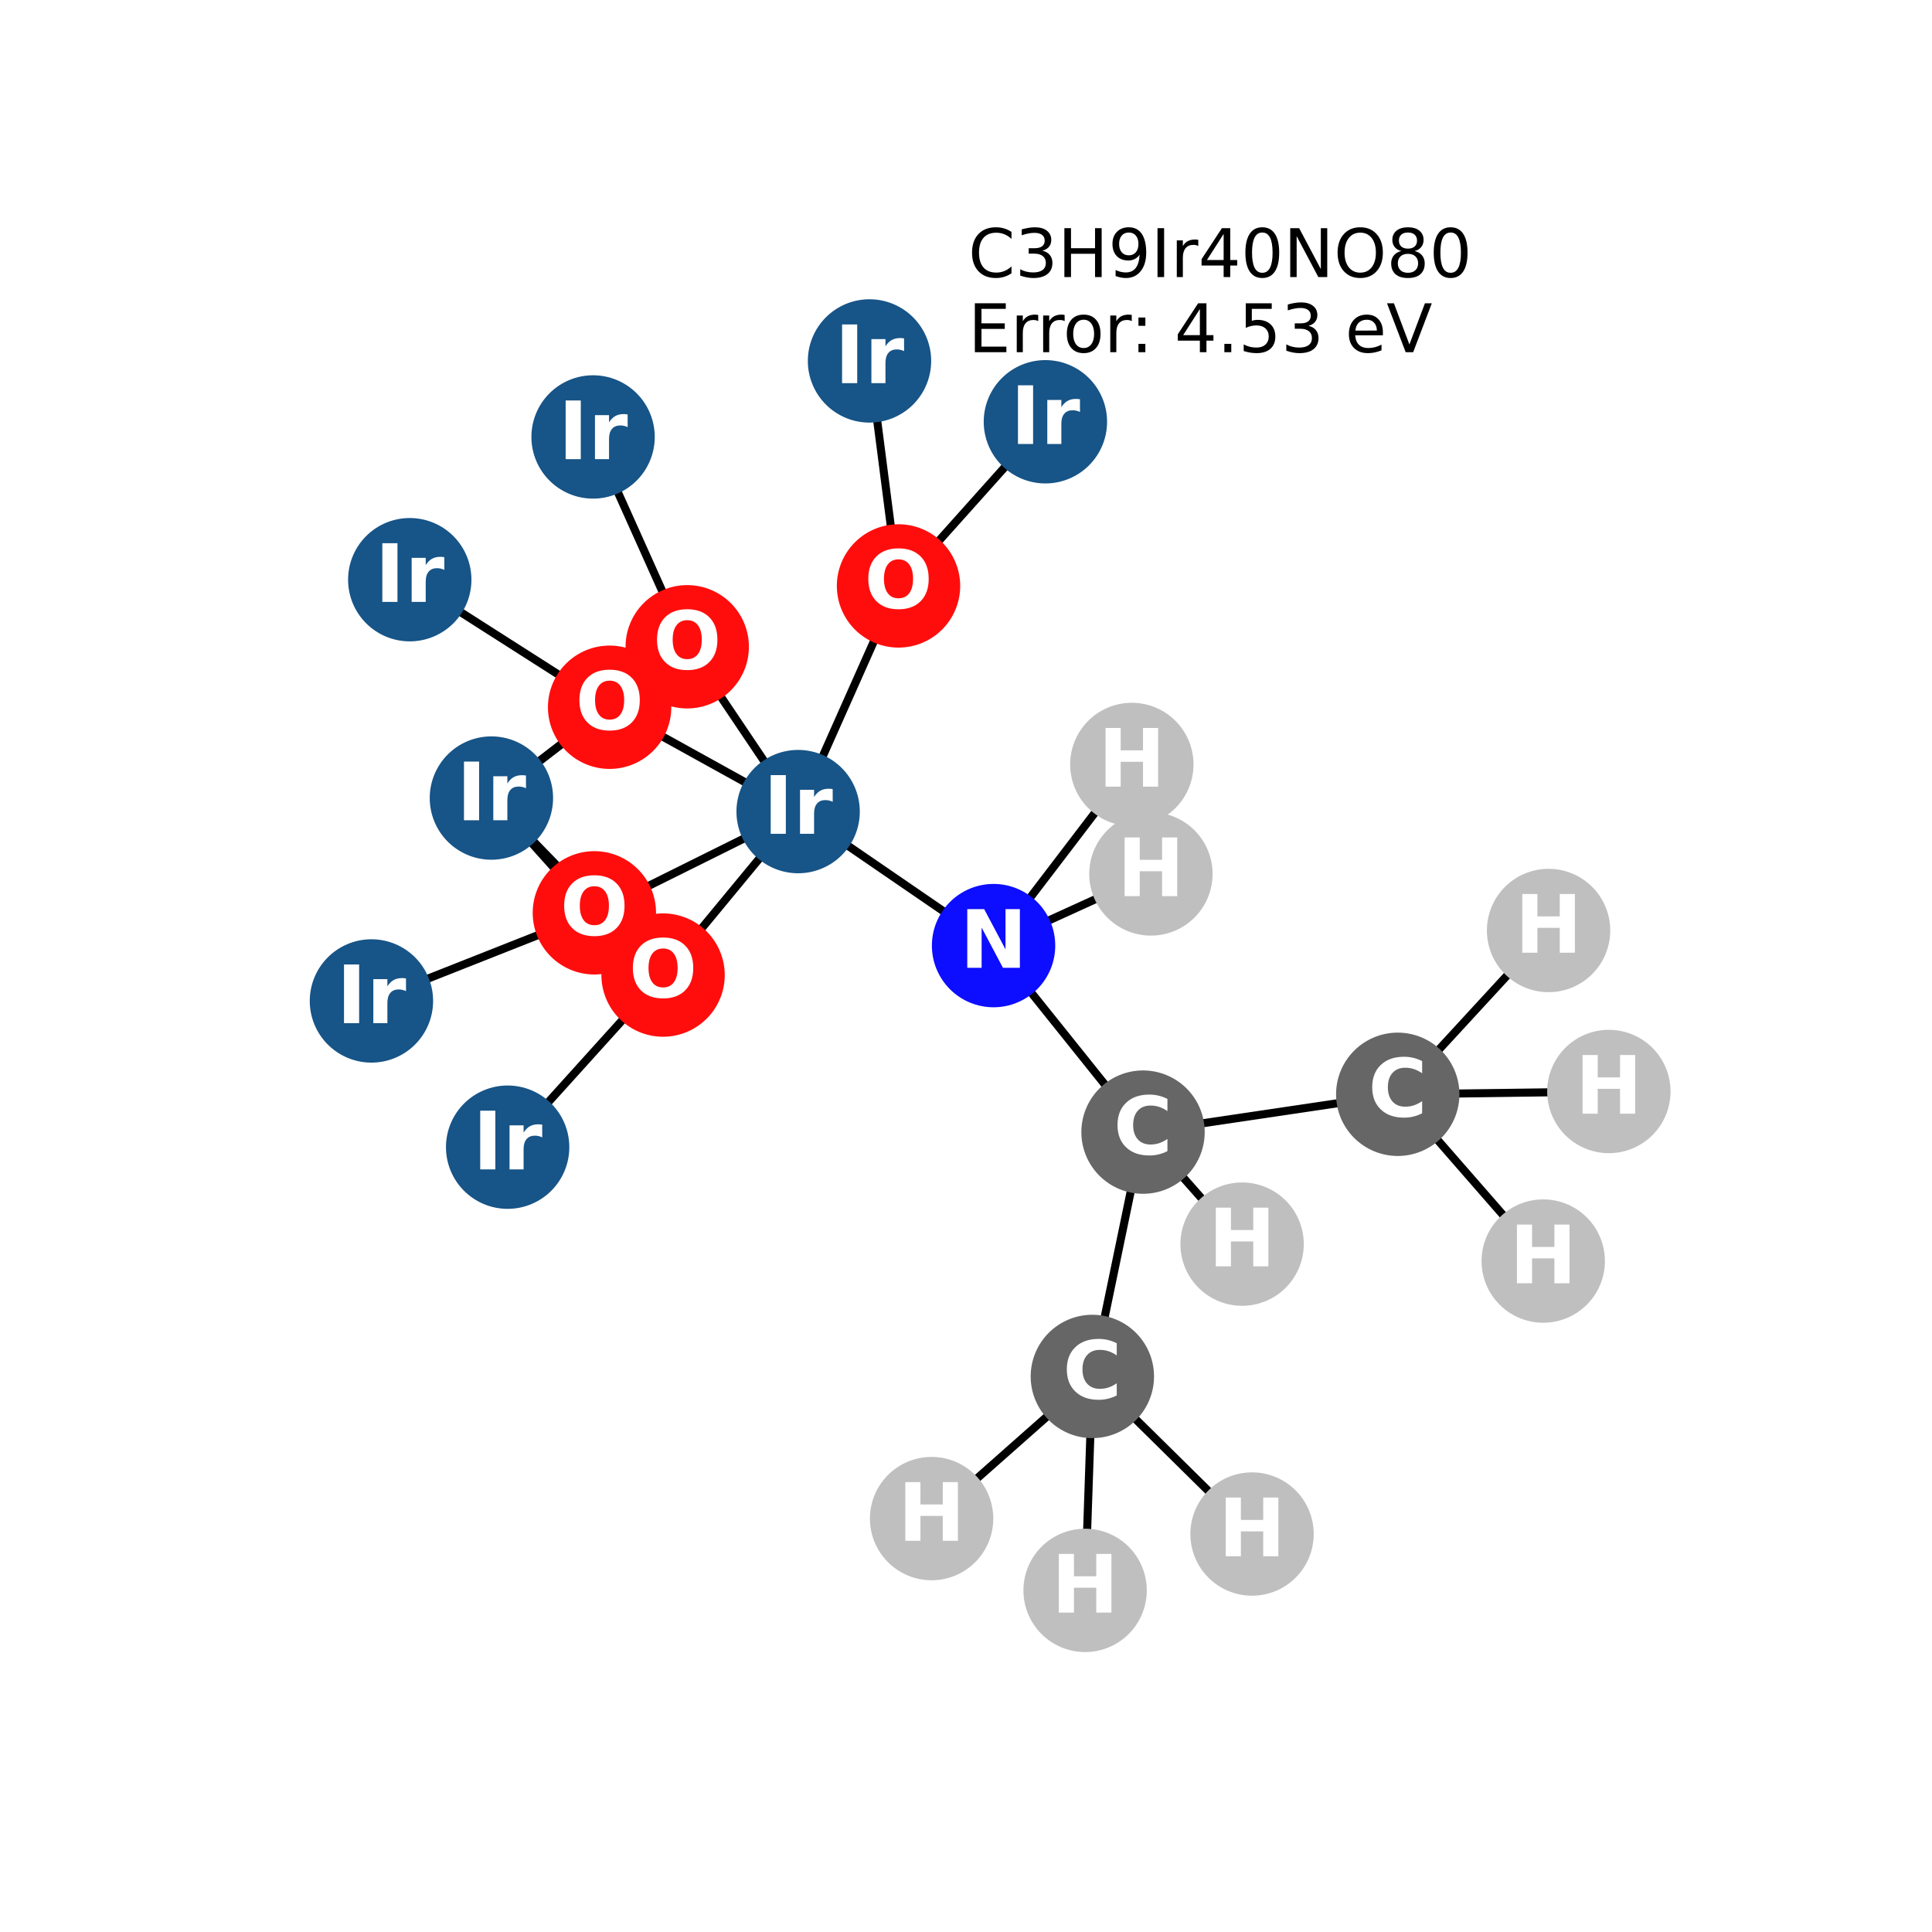
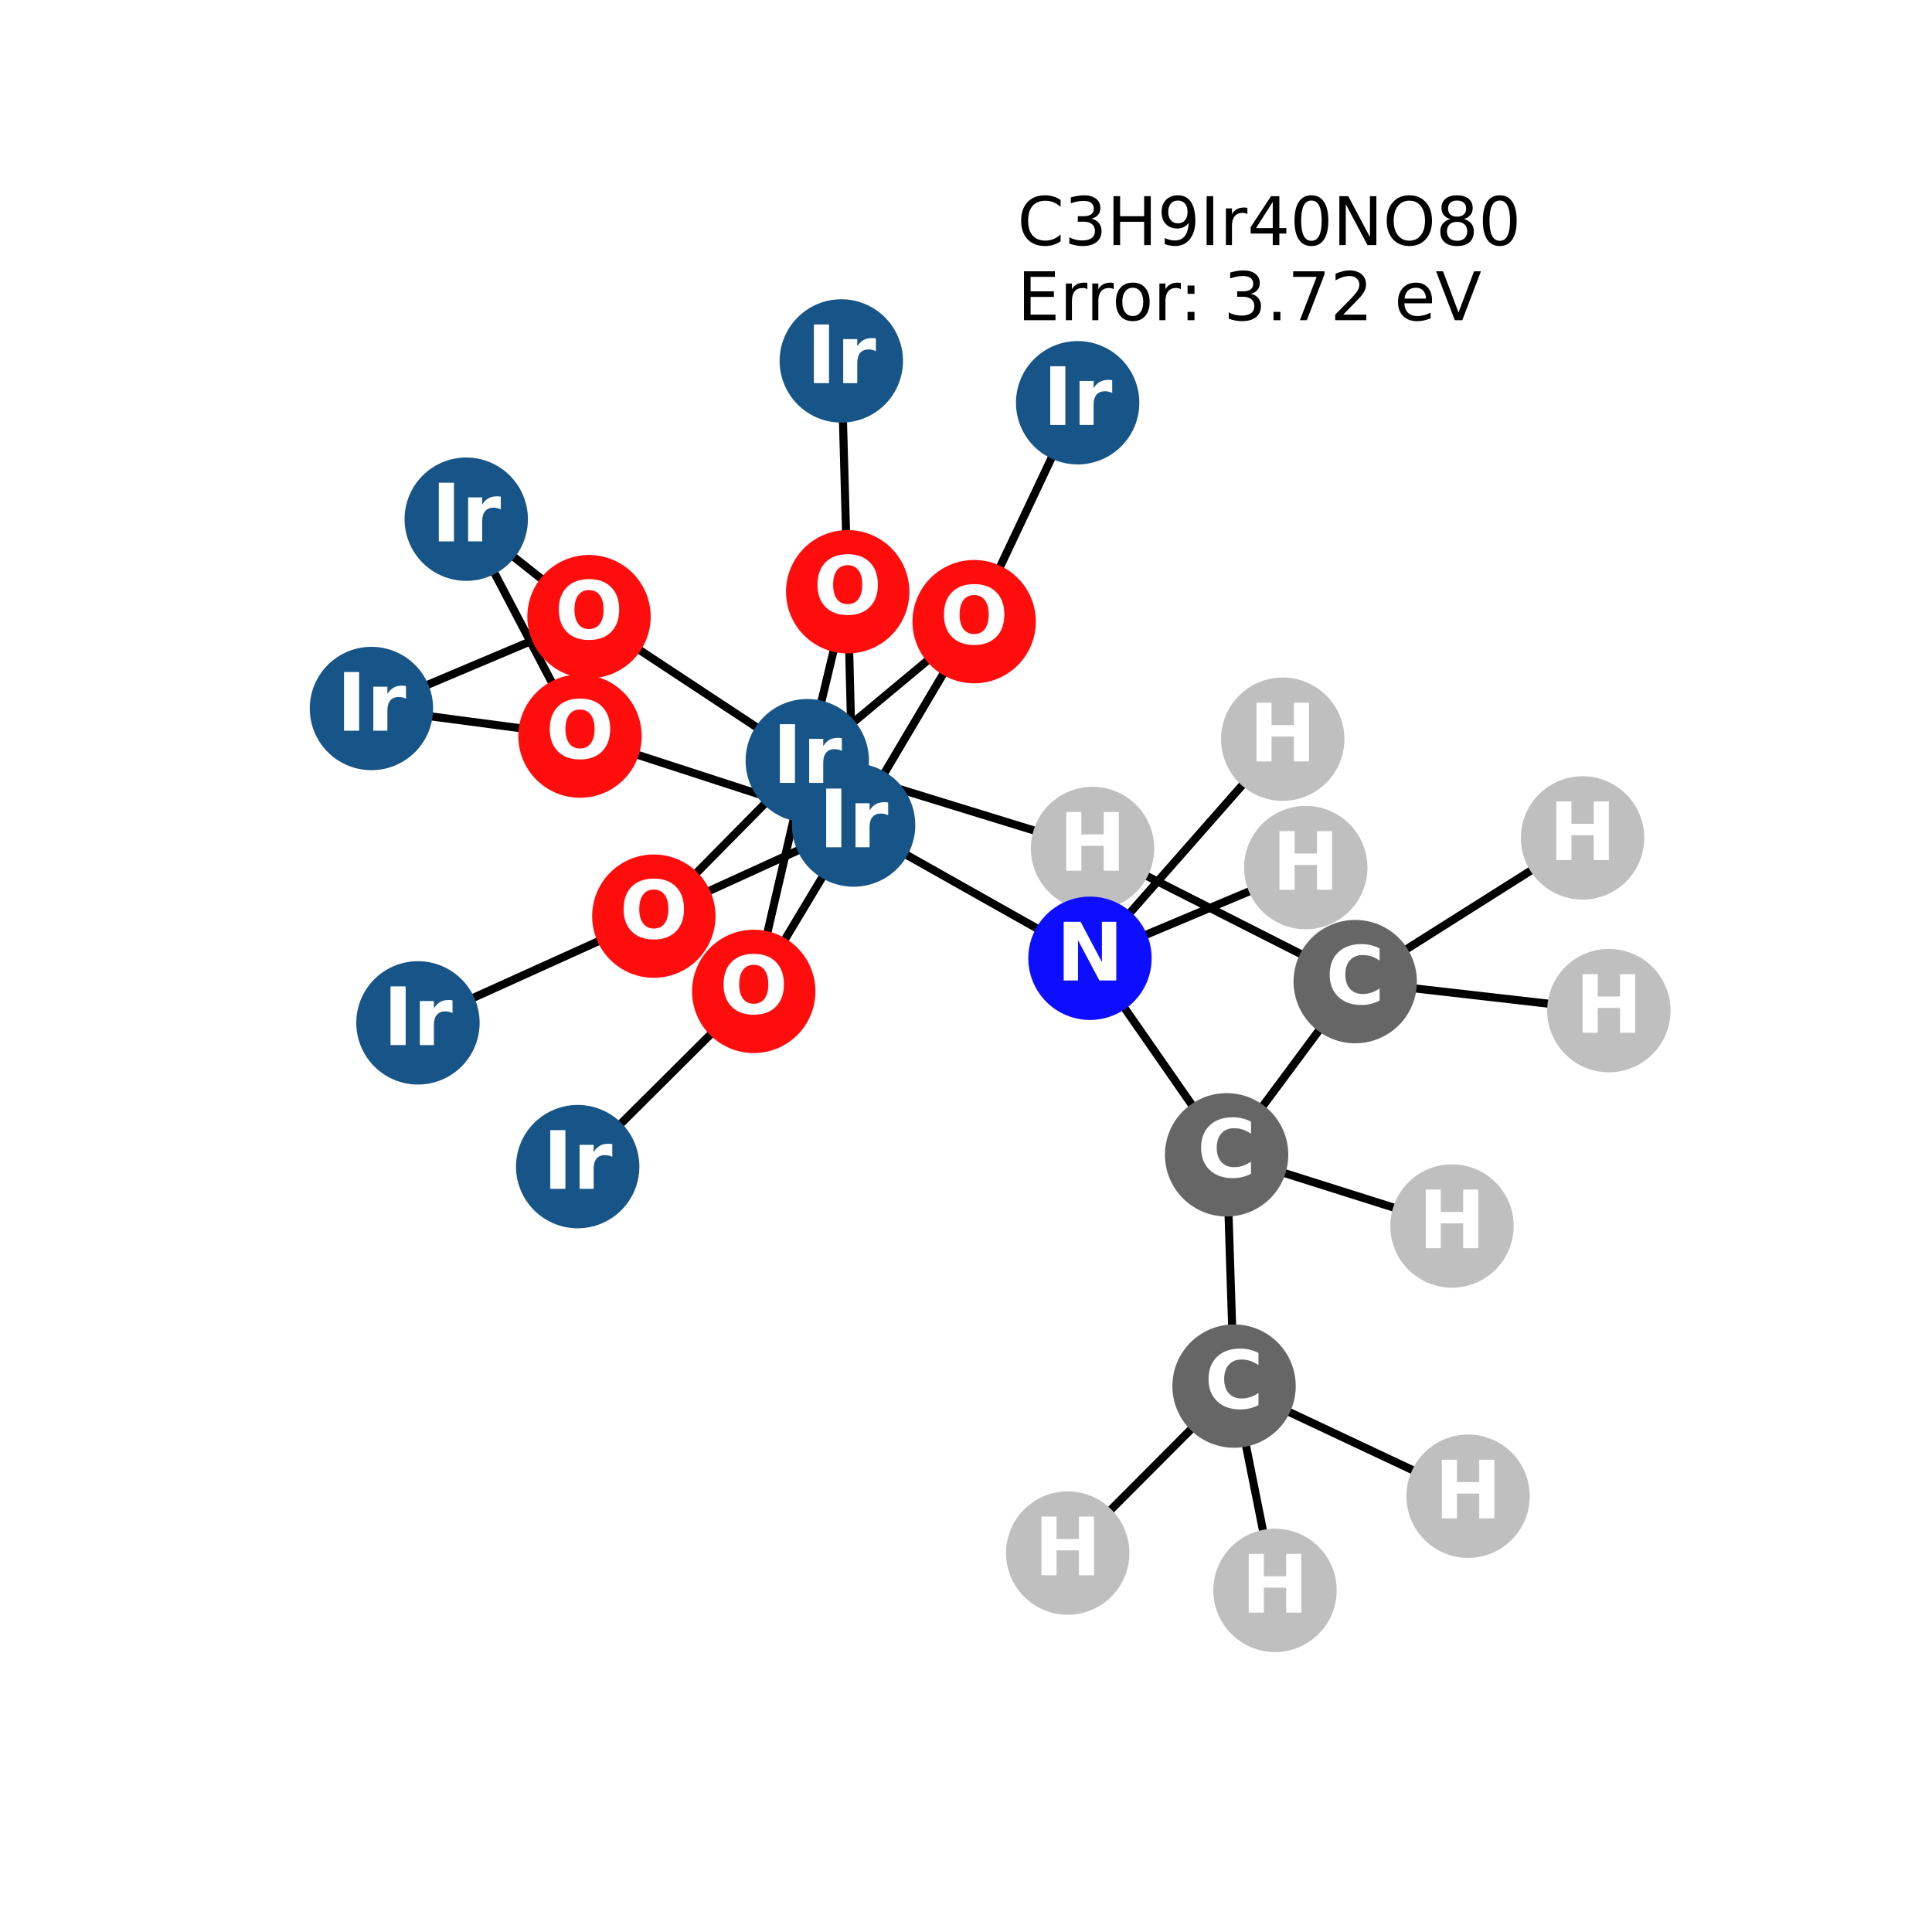
<svg xmlns="http://www.w3.org/2000/svg" xmlns:xlink="http://www.w3.org/1999/xlink" width="288pt" height="288pt" viewBox="0 0 288 288" version="1.1">
  <defs>
    <style type="text/css">*{stroke-linejoin: round; stroke-linecap: butt}</style>
  </defs>
  <g id="figure_1">
    <g id="patch_1">
      <path d="M 0 288  L 288 288  L 288 0  L 0 0  z " style="fill: #ffffff" />
    </g>
    <g id="axes_1">
      <g id="LineCollection_1">
-         <path d="M 230.843 138.707  L 208.359 163.125  " clip-path="url(#p46a86936fb)" style="fill: none; stroke: #000000; stroke-width: 1.2" />
-         <path d="M 148.109 140.96  L 118.975 120.983  " clip-path="url(#p46a86936fb)" style="fill: none; stroke: #000000; stroke-width: 1.2" />
-         <path d="M 148.109 140.96  L 170.39 168.763  " clip-path="url(#p46a86936fb)" style="fill: none; stroke: #000000; stroke-width: 1.2" />
-         <path d="M 148.109 140.96  L 171.564 130.275  " clip-path="url(#p46a86936fb)" style="fill: none; stroke: #000000; stroke-width: 1.2" />
-         <path d="M 148.109 140.96  L 168.72 113.955  " clip-path="url(#p46a86936fb)" style="fill: none; stroke: #000000; stroke-width: 1.2" />
-         <path d="M 185.157 185.461  L 170.39 168.763  " clip-path="url(#p46a86936fb)" style="fill: none; stroke: #000000; stroke-width: 1.2" />
-         <path d="M 118.975 120.983  L 133.941 87.343  " clip-path="url(#p46a86936fb)" style="fill: none; stroke: #000000; stroke-width: 1.2" />
-         <path d="M 118.975 120.983  L 102.444 96.413  " clip-path="url(#p46a86936fb)" style="fill: none; stroke: #000000; stroke-width: 1.2" />
-         <path d="M 118.975 120.983  L 90.875 105.428  " clip-path="url(#p46a86936fb)" style="fill: none; stroke: #000000; stroke-width: 1.2" />
-         <path d="M 118.975 120.983  L 98.843 145.352  " clip-path="url(#p46a86936fb)" style="fill: none; stroke: #000000; stroke-width: 1.2" />
-         <path d="M 118.975 120.983  L 88.602 136.074  " clip-path="url(#p46a86936fb)" style="fill: none; stroke: #000000; stroke-width: 1.2" />
-         <path d="M 155.835 62.873  L 133.941 87.343  " clip-path="url(#p46a86936fb)" style="fill: none; stroke: #000000; stroke-width: 1.2" />
-         <path d="M 61.082 86.414  L 90.875 105.428  " clip-path="url(#p46a86936fb)" style="fill: none; stroke: #000000; stroke-width: 1.2" />
-         <path d="M 88.409 65.135  L 102.444 96.413  " clip-path="url(#p46a86936fb)" style="fill: none; stroke: #000000; stroke-width: 1.2" />
-         <path d="M 73.253 118.965  L 102.444 96.413  " clip-path="url(#p46a86936fb)" style="fill: none; stroke: #000000; stroke-width: 1.2" />
-         <path d="M 73.253 118.965  L 90.875 105.428  " clip-path="url(#p46a86936fb)" style="fill: none; stroke: #000000; stroke-width: 1.2" />
-         <path d="M 73.253 118.965  L 98.843 145.352  " clip-path="url(#p46a86936fb)" style="fill: none; stroke: #000000; stroke-width: 1.2" />
-         <path d="M 73.253 118.965  L 88.602 136.074  " clip-path="url(#p46a86936fb)" style="fill: none; stroke: #000000; stroke-width: 1.2" />
-         <path d="M 129.615 53.804  L 133.941 87.343  " clip-path="url(#p46a86936fb)" style="fill: none; stroke: #000000; stroke-width: 1.2" />
-         <path d="M 55.369 149.209  L 88.602 136.074  " clip-path="url(#p46a86936fb)" style="fill: none; stroke: #000000; stroke-width: 1.2" />
-         <path d="M 98.843 145.352  L 75.673 171.008  " clip-path="url(#p46a86936fb)" style="fill: none; stroke: #000000; stroke-width: 1.2" />
-         <path d="M 170.39 168.763  L 162.835 205.184  " clip-path="url(#p46a86936fb)" style="fill: none; stroke: #000000; stroke-width: 1.2" />
-         <path d="M 170.39 168.763  L 208.359 163.125  " clip-path="url(#p46a86936fb)" style="fill: none; stroke: #000000; stroke-width: 1.2" />
-         <path d="M 162.835 205.184  L 138.872 226.374  " clip-path="url(#p46a86936fb)" style="fill: none; stroke: #000000; stroke-width: 1.2" />
-         <path d="M 162.835 205.184  L 161.754 237.076  " clip-path="url(#p46a86936fb)" style="fill: none; stroke: #000000; stroke-width: 1.2" />
-         <path d="M 162.835 205.184  L 186.64 228.676  " clip-path="url(#p46a86936fb)" style="fill: none; stroke: #000000; stroke-width: 1.2" />
-         <path d="M 208.359 163.125  L 230.047 187.984  " clip-path="url(#p46a86936fb)" style="fill: none; stroke: #000000; stroke-width: 1.2" />
-         <path d="M 208.359 163.125  L 239.831 162.708  " clip-path="url(#p46a86936fb)" style="fill: none; stroke: #000000; stroke-width: 1.2" />
+         <path d="M 162.862 126.482  L 120.34 113.393  " clip-path="url(#p181e11178c)" style="fill: none; stroke: #000000; stroke-width: 1.2" />
+         <path d="M 162.862 126.482  L 202.02 146.326  " clip-path="url(#p181e11178c)" style="fill: none; stroke: #000000; stroke-width: 1.2" />
+         <path d="M 162.481 142.849  L 127.245 122.989  " clip-path="url(#p181e11178c)" style="fill: none; stroke: #000000; stroke-width: 1.2" />
+         <path d="M 162.481 142.849  L 182.849 172.143  " clip-path="url(#p181e11178c)" style="fill: none; stroke: #000000; stroke-width: 1.2" />
+         <path d="M 162.481 142.849  L 194.649 129.333  " clip-path="url(#p181e11178c)" style="fill: none; stroke: #000000; stroke-width: 1.2" />
+         <path d="M 162.481 142.849  L 191.213 110.189  " clip-path="url(#p181e11178c)" style="fill: none; stroke: #000000; stroke-width: 1.2" />
+         <path d="M 216.444 182.761  L 182.849 172.143  " clip-path="url(#p181e11178c)" style="fill: none; stroke: #000000; stroke-width: 1.2" />
+         <path d="M 120.34 113.393  L 87.803 91.923  " clip-path="url(#p181e11178c)" style="fill: none; stroke: #000000; stroke-width: 1.2" />
+         <path d="M 120.34 113.393  L 145.215 92.668  " clip-path="url(#p181e11178c)" style="fill: none; stroke: #000000; stroke-width: 1.2" />
+         <path d="M 120.34 113.393  L 126.364 88.211  " clip-path="url(#p181e11178c)" style="fill: none; stroke: #000000; stroke-width: 1.2" />
+         <path d="M 120.34 113.393  L 112.36 147.784  " clip-path="url(#p181e11178c)" style="fill: none; stroke: #000000; stroke-width: 1.2" />
+         <path d="M 120.34 113.393  L 97.465 136.569  " clip-path="url(#p181e11178c)" style="fill: none; stroke: #000000; stroke-width: 1.2" />
+         <path d="M 69.502 77.394  L 87.803 91.923  " clip-path="url(#p181e11178c)" style="fill: none; stroke: #000000; stroke-width: 1.2" />
+         <path d="M 69.502 77.394  L 86.458 109.73  " clip-path="url(#p181e11178c)" style="fill: none; stroke: #000000; stroke-width: 1.2" />
+         <path d="M 125.413 53.804  L 126.364 88.211  " clip-path="url(#p181e11178c)" style="fill: none; stroke: #000000; stroke-width: 1.2" />
+         <path d="M 160.643 60.036  L 145.215 92.668  " clip-path="url(#p181e11178c)" style="fill: none; stroke: #000000; stroke-width: 1.2" />
+         <path d="M 127.245 122.989  L 145.215 92.668  " clip-path="url(#p181e11178c)" style="fill: none; stroke: #000000; stroke-width: 1.2" />
+         <path d="M 127.245 122.989  L 126.364 88.211  " clip-path="url(#p181e11178c)" style="fill: none; stroke: #000000; stroke-width: 1.2" />
+         <path d="M 127.245 122.989  L 86.458 109.73  " clip-path="url(#p181e11178c)" style="fill: none; stroke: #000000; stroke-width: 1.2" />
+         <path d="M 127.245 122.989  L 112.36 147.784  " clip-path="url(#p181e11178c)" style="fill: none; stroke: #000000; stroke-width: 1.2" />
+         <path d="M 127.245 122.989  L 97.465 136.569  " clip-path="url(#p181e11178c)" style="fill: none; stroke: #000000; stroke-width: 1.2" />
+         <path d="M 86.458 109.73  L 55.369 105.616  " clip-path="url(#p181e11178c)" style="fill: none; stroke: #000000; stroke-width: 1.2" />
+         <path d="M 55.369 105.616  L 87.803 91.923  " clip-path="url(#p181e11178c)" style="fill: none; stroke: #000000; stroke-width: 1.2" />
+         <path d="M 62.303 152.477  L 97.465 136.569  " clip-path="url(#p181e11178c)" style="fill: none; stroke: #000000; stroke-width: 1.2" />
+         <path d="M 112.36 147.784  L 86.116 173.906  " clip-path="url(#p181e11178c)" style="fill: none; stroke: #000000; stroke-width: 1.2" />
+         <path d="M 182.849 172.143  L 183.96 206.624  " clip-path="url(#p181e11178c)" style="fill: none; stroke: #000000; stroke-width: 1.2" />
+         <path d="M 182.849 172.143  L 202.02 146.326  " clip-path="url(#p181e11178c)" style="fill: none; stroke: #000000; stroke-width: 1.2" />
+         <path d="M 183.96 206.624  L 159.164 231.513  " clip-path="url(#p181e11178c)" style="fill: none; stroke: #000000; stroke-width: 1.2" />
+         <path d="M 183.96 206.624  L 190.06 237.076  " clip-path="url(#p181e11178c)" style="fill: none; stroke: #000000; stroke-width: 1.2" />
+         <path d="M 183.96 206.624  L 218.845 223.037  " clip-path="url(#p181e11178c)" style="fill: none; stroke: #000000; stroke-width: 1.2" />
+         <path d="M 202.02 146.326  L 239.831 150.65  " clip-path="url(#p181e11178c)" style="fill: none; stroke: #000000; stroke-width: 1.2" />
+         <path d="M 202.02 146.326  L 235.911 124.905  " clip-path="url(#p181e11178c)" style="fill: none; stroke: #000000; stroke-width: 1.2" />
      </g>
      <g id="PathCollection_1">
        <defs>
-           <path id="C0_0_e7146c67d9" d="M 0 8.944  C 2.372 8.944 4.647 8.002 6.325 6.325  C 8.002 4.647 8.944 2.372 8.944 -0  C 8.944 -2.372 8.002 -4.647 6.325 -6.325  C 4.647 -8.002 2.372 -8.944 0 -8.944  C -2.372 -8.944 -4.647 -8.002 -6.325 -6.325  C -8.002 -4.647 -8.944 -2.372 -8.944 0  C -8.944 2.372 -8.002 4.647 -6.325 6.325  C -4.647 8.002 -2.372 8.944 0 8.944  z " />
+           <path id="C0_0_d0d18959be" d="M 0 8.944  C 2.372 8.944 4.647 8.002 6.325 6.325  C 8.002 4.647 8.944 2.372 8.944 -0  C 8.944 -2.372 8.002 -4.647 6.325 -6.325  C 4.647 -8.002 2.372 -8.944 0 -8.944  C -2.372 -8.944 -4.647 -8.002 -6.325 -6.325  C -8.002 -4.647 -8.944 -2.372 -8.944 0  C -8.944 2.372 -8.002 4.647 -6.325 6.325  C -4.647 8.002 -2.372 8.944 0 8.944  z " />
        </defs>
-         <g clip-path="url(#p46a86936fb)">
-           <use xlink:href="#C0_0_e7146c67d9" x="230.843" y="138.707" style="fill: #bfbfbf; stroke: #bfbfbf; stroke-width: 0.5" />
-         </g>
-         <g clip-path="url(#p46a86936fb)">
-           <use xlink:href="#C0_0_e7146c67d9" x="148.109" y="140.96" style="fill: #0d0dff; stroke: #0d0dff; stroke-width: 0.5" />
-         </g>
-         <g clip-path="url(#p46a86936fb)">
-           <use xlink:href="#C0_0_e7146c67d9" x="171.564" y="130.275" style="fill: #bfbfbf; stroke: #bfbfbf; stroke-width: 0.5" />
-         </g>
-         <g clip-path="url(#p46a86936fb)">
-           <use xlink:href="#C0_0_e7146c67d9" x="168.72" y="113.955" style="fill: #bfbfbf; stroke: #bfbfbf; stroke-width: 0.5" />
-         </g>
-         <g clip-path="url(#p46a86936fb)">
-           <use xlink:href="#C0_0_e7146c67d9" x="185.157" y="185.461" style="fill: #bfbfbf; stroke: #bfbfbf; stroke-width: 0.5" />
-         </g>
-         <g clip-path="url(#p46a86936fb)">
-           <use xlink:href="#C0_0_e7146c67d9" x="118.975" y="120.983" style="fill: #175487; stroke: #175487; stroke-width: 0.5" />
-         </g>
-         <g clip-path="url(#p46a86936fb)">
-           <use xlink:href="#C0_0_e7146c67d9" x="155.835" y="62.873" style="fill: #175487; stroke: #175487; stroke-width: 0.5" />
-         </g>
-         <g clip-path="url(#p46a86936fb)">
-           <use xlink:href="#C0_0_e7146c67d9" x="61.082" y="86.414" style="fill: #175487; stroke: #175487; stroke-width: 0.5" />
-         </g>
-         <g clip-path="url(#p46a86936fb)">
-           <use xlink:href="#C0_0_e7146c67d9" x="88.409" y="65.135" style="fill: #175487; stroke: #175487; stroke-width: 0.5" />
-         </g>
-         <g clip-path="url(#p46a86936fb)">
-           <use xlink:href="#C0_0_e7146c67d9" x="73.253" y="118.965" style="fill: #175487; stroke: #175487; stroke-width: 0.5" />
-         </g>
-         <g clip-path="url(#p46a86936fb)">
-           <use xlink:href="#C0_0_e7146c67d9" x="129.615" y="53.804" style="fill: #175487; stroke: #175487; stroke-width: 0.5" />
-         </g>
-         <g clip-path="url(#p46a86936fb)">
-           <use xlink:href="#C0_0_e7146c67d9" x="55.369" y="149.209" style="fill: #175487; stroke: #175487; stroke-width: 0.5" />
-         </g>
-         <g clip-path="url(#p46a86936fb)">
-           <use xlink:href="#C0_0_e7146c67d9" x="98.843" y="145.352" style="fill: #ff0d0d; stroke: #ff0d0d; stroke-width: 0.5" />
-         </g>
-         <g clip-path="url(#p46a86936fb)">
-           <use xlink:href="#C0_0_e7146c67d9" x="88.602" y="136.074" style="fill: #ff0d0d; stroke: #ff0d0d; stroke-width: 0.5" />
-         </g>
-         <g clip-path="url(#p46a86936fb)">
-           <use xlink:href="#C0_0_e7146c67d9" x="75.673" y="171.008" style="fill: #175487; stroke: #175487; stroke-width: 0.5" />
-         </g>
-         <g clip-path="url(#p46a86936fb)">
-           <use xlink:href="#C0_0_e7146c67d9" x="90.875" y="105.428" style="fill: #ff0d0d; stroke: #ff0d0d; stroke-width: 0.5" />
-         </g>
-         <g clip-path="url(#p46a86936fb)">
-           <use xlink:href="#C0_0_e7146c67d9" x="133.941" y="87.343" style="fill: #ff0d0d; stroke: #ff0d0d; stroke-width: 0.5" />
-         </g>
-         <g clip-path="url(#p46a86936fb)">
-           <use xlink:href="#C0_0_e7146c67d9" x="102.444" y="96.413" style="fill: #ff0d0d; stroke: #ff0d0d; stroke-width: 0.5" />
-         </g>
-         <g clip-path="url(#p46a86936fb)">
-           <use xlink:href="#C0_0_e7146c67d9" x="170.39" y="168.763" style="fill: #666666; stroke: #666666; stroke-width: 0.5" />
-         </g>
-         <g clip-path="url(#p46a86936fb)">
-           <use xlink:href="#C0_0_e7146c67d9" x="162.835" y="205.184" style="fill: #666666; stroke: #666666; stroke-width: 0.5" />
-         </g>
-         <g clip-path="url(#p46a86936fb)">
-           <use xlink:href="#C0_0_e7146c67d9" x="208.359" y="163.125" style="fill: #666666; stroke: #666666; stroke-width: 0.5" />
-         </g>
-         <g clip-path="url(#p46a86936fb)">
-           <use xlink:href="#C0_0_e7146c67d9" x="138.872" y="226.374" style="fill: #bfbfbf; stroke: #bfbfbf; stroke-width: 0.5" />
-         </g>
-         <g clip-path="url(#p46a86936fb)">
-           <use xlink:href="#C0_0_e7146c67d9" x="161.754" y="237.076" style="fill: #bfbfbf; stroke: #bfbfbf; stroke-width: 0.5" />
-         </g>
-         <g clip-path="url(#p46a86936fb)">
-           <use xlink:href="#C0_0_e7146c67d9" x="186.64" y="228.676" style="fill: #bfbfbf; stroke: #bfbfbf; stroke-width: 0.5" />
-         </g>
-         <g clip-path="url(#p46a86936fb)">
-           <use xlink:href="#C0_0_e7146c67d9" x="230.047" y="187.984" style="fill: #bfbfbf; stroke: #bfbfbf; stroke-width: 0.5" />
-         </g>
-         <g clip-path="url(#p46a86936fb)">
-           <use xlink:href="#C0_0_e7146c67d9" x="239.831" y="162.708" style="fill: #bfbfbf; stroke: #bfbfbf; stroke-width: 0.5" />
+         <g clip-path="url(#p181e11178c)">
+           <use xlink:href="#C0_0_d0d18959be" x="162.862" y="126.482" style="fill: #bfbfbf; stroke: #bfbfbf; stroke-width: 0.5" />
+         </g>
+         <g clip-path="url(#p181e11178c)">
+           <use xlink:href="#C0_0_d0d18959be" x="162.481" y="142.849" style="fill: #0d0dff; stroke: #0d0dff; stroke-width: 0.5" />
+         </g>
+         <g clip-path="url(#p181e11178c)">
+           <use xlink:href="#C0_0_d0d18959be" x="194.649" y="129.333" style="fill: #bfbfbf; stroke: #bfbfbf; stroke-width: 0.5" />
+         </g>
+         <g clip-path="url(#p181e11178c)">
+           <use xlink:href="#C0_0_d0d18959be" x="191.213" y="110.189" style="fill: #bfbfbf; stroke: #bfbfbf; stroke-width: 0.5" />
+         </g>
+         <g clip-path="url(#p181e11178c)">
+           <use xlink:href="#C0_0_d0d18959be" x="216.444" y="182.761" style="fill: #bfbfbf; stroke: #bfbfbf; stroke-width: 0.5" />
+         </g>
+         <g clip-path="url(#p181e11178c)">
+           <use xlink:href="#C0_0_d0d18959be" x="120.34" y="113.393" style="fill: #175487; stroke: #175487; stroke-width: 0.5" />
+         </g>
+         <g clip-path="url(#p181e11178c)">
+           <use xlink:href="#C0_0_d0d18959be" x="69.502" y="77.394" style="fill: #175487; stroke: #175487; stroke-width: 0.5" />
+         </g>
+         <g clip-path="url(#p181e11178c)">
+           <use xlink:href="#C0_0_d0d18959be" x="125.413" y="53.804" style="fill: #175487; stroke: #175487; stroke-width: 0.5" />
+         </g>
+         <g clip-path="url(#p181e11178c)">
+           <use xlink:href="#C0_0_d0d18959be" x="160.643" y="60.036" style="fill: #175487; stroke: #175487; stroke-width: 0.5" />
+         </g>
+         <g clip-path="url(#p181e11178c)">
+           <use xlink:href="#C0_0_d0d18959be" x="127.245" y="122.989" style="fill: #175487; stroke: #175487; stroke-width: 0.5" />
+         </g>
+         <g clip-path="url(#p181e11178c)">
+           <use xlink:href="#C0_0_d0d18959be" x="86.458" y="109.73" style="fill: #ff0d0d; stroke: #ff0d0d; stroke-width: 0.5" />
+         </g>
+         <g clip-path="url(#p181e11178c)">
+           <use xlink:href="#C0_0_d0d18959be" x="55.369" y="105.616" style="fill: #175487; stroke: #175487; stroke-width: 0.5" />
+         </g>
+         <g clip-path="url(#p181e11178c)">
+           <use xlink:href="#C0_0_d0d18959be" x="62.303" y="152.477" style="fill: #175487; stroke: #175487; stroke-width: 0.5" />
+         </g>
+         <g clip-path="url(#p181e11178c)">
+           <use xlink:href="#C0_0_d0d18959be" x="112.36" y="147.784" style="fill: #ff0d0d; stroke: #ff0d0d; stroke-width: 0.5" />
+         </g>
+         <g clip-path="url(#p181e11178c)">
+           <use xlink:href="#C0_0_d0d18959be" x="97.465" y="136.569" style="fill: #ff0d0d; stroke: #ff0d0d; stroke-width: 0.5" />
+         </g>
+         <g clip-path="url(#p181e11178c)">
+           <use xlink:href="#C0_0_d0d18959be" x="86.116" y="173.906" style="fill: #175487; stroke: #175487; stroke-width: 0.5" />
+         </g>
+         <g clip-path="url(#p181e11178c)">
+           <use xlink:href="#C0_0_d0d18959be" x="126.364" y="88.211" style="fill: #ff0d0d; stroke: #ff0d0d; stroke-width: 0.5" />
+         </g>
+         <g clip-path="url(#p181e11178c)">
+           <use xlink:href="#C0_0_d0d18959be" x="87.803" y="91.923" style="fill: #ff0d0d; stroke: #ff0d0d; stroke-width: 0.5" />
+         </g>
+         <g clip-path="url(#p181e11178c)">
+           <use xlink:href="#C0_0_d0d18959be" x="145.215" y="92.668" style="fill: #ff0d0d; stroke: #ff0d0d; stroke-width: 0.5" />
+         </g>
+         <g clip-path="url(#p181e11178c)">
+           <use xlink:href="#C0_0_d0d18959be" x="182.849" y="172.143" style="fill: #666666; stroke: #666666; stroke-width: 0.5" />
+         </g>
+         <g clip-path="url(#p181e11178c)">
+           <use xlink:href="#C0_0_d0d18959be" x="183.96" y="206.624" style="fill: #666666; stroke: #666666; stroke-width: 0.5" />
+         </g>
+         <g clip-path="url(#p181e11178c)">
+           <use xlink:href="#C0_0_d0d18959be" x="202.02" y="146.326" style="fill: #666666; stroke: #666666; stroke-width: 0.5" />
+         </g>
+         <g clip-path="url(#p181e11178c)">
+           <use xlink:href="#C0_0_d0d18959be" x="159.164" y="231.513" style="fill: #bfbfbf; stroke: #bfbfbf; stroke-width: 0.5" />
+         </g>
+         <g clip-path="url(#p181e11178c)">
+           <use xlink:href="#C0_0_d0d18959be" x="190.06" y="237.076" style="fill: #bfbfbf; stroke: #bfbfbf; stroke-width: 0.5" />
+         </g>
+         <g clip-path="url(#p181e11178c)">
+           <use xlink:href="#C0_0_d0d18959be" x="218.845" y="223.037" style="fill: #bfbfbf; stroke: #bfbfbf; stroke-width: 0.5" />
+         </g>
+         <g clip-path="url(#p181e11178c)">
+           <use xlink:href="#C0_0_d0d18959be" x="239.831" y="150.65" style="fill: #bfbfbf; stroke: #bfbfbf; stroke-width: 0.5" />
+         </g>
+         <g clip-path="url(#p181e11178c)">
+           <use xlink:href="#C0_0_d0d18959be" x="235.911" y="124.905" style="fill: #bfbfbf; stroke: #bfbfbf; stroke-width: 0.5" />
        </g>
      </g>
      <g id="text_1">
-         <g clip-path="url(#p46a86936fb)">
-           <g style="fill: #ffffff" transform="translate(225.8221 142.0187) scale(0.12 -0.12)">
+         <g clip-path="url(#p181e11178c)">
+           <g style="fill: #ffffff" transform="translate(157.8411 129.7937) scale(0.12 -0.12)">
            <defs>
              <path id="DejaVuSans-Bold-48" d="M 588 4666  L 1791 4666  L 1791 2888  L 3566 2888  L 3566 4666  L 4769 4666  L 4769 0  L 3566 0  L 3566 1978  L 1791 1978  L 1791 0  L 588 0  L 588 4666  z " transform="scale(0.015625)" />
            </defs>
            <use xlink:href="#DejaVuSans-Bold-48" />
          </g>
        </g>
      </g>
      <g id="text_2">
-         <g clip-path="url(#p46a86936fb)">
-           <g style="fill: #ffffff" transform="translate(143.0882 144.2717) scale(0.12 -0.12)">
+         <g clip-path="url(#p181e11178c)">
+           <g style="fill: #ffffff" transform="translate(157.4598 146.1602) scale(0.12 -0.12)">
            <defs>
              <path id="DejaVuSans-Bold-4e" d="M 588 4666  L 1931 4666  L 3628 1466  L 3628 4666  L 4769 4666  L 4769 0  L 3425 0  L 1728 3200  L 1728 0  L 588 0  L 588 4666  z " transform="scale(0.015625)" />
            </defs>
            <use xlink:href="#DejaVuSans-Bold-4e" />
          </g>
        </g>
      </g>
      <g id="text_3">
-         <g clip-path="url(#p46a86936fb)">
-           <g style="fill: #ffffff" transform="translate(166.5426 133.5861) scale(0.12 -0.12)">
+         <g clip-path="url(#p181e11178c)">
+           <g style="fill: #ffffff" transform="translate(189.6274 132.6438) scale(0.12 -0.12)">
            <use xlink:href="#DejaVuSans-Bold-48" />
          </g>
        </g>
      </g>
      <g id="text_4">
-         <g clip-path="url(#p46a86936fb)">
-           <g style="fill: #ffffff" transform="translate(163.6983 117.2664) scale(0.12 -0.12)">
+         <g clip-path="url(#p181e11178c)">
+           <g style="fill: #ffffff" transform="translate(186.192 113.4999) scale(0.12 -0.12)">
            <use xlink:href="#DejaVuSans-Bold-48" />
          </g>
        </g>
      </g>
      <g id="text_5">
-         <g clip-path="url(#p46a86936fb)">
-           <g style="fill: #ffffff" transform="translate(180.1362 188.7718) scale(0.12 -0.12)">
+         <g clip-path="url(#p181e11178c)">
+           <g style="fill: #ffffff" transform="translate(211.4227 186.072) scale(0.12 -0.12)">
            <use xlink:href="#DejaVuSans-Bold-48" />
          </g>
        </g>
      </g>
      <g id="text_6">
-         <g clip-path="url(#p46a86936fb)">
-           <g style="fill: #ffffff" transform="translate(113.7837 124.2943) scale(0.12 -0.12)">
+         <g clip-path="url(#p181e11178c)">
+           <g style="fill: #ffffff" transform="translate(115.1486 116.7041) scale(0.12 -0.12)">
            <defs>
              <path id="DejaVuSans-Bold-49" d="M 588 4666  L 1791 4666  L 1791 0  L 588 0  L 588 4666  z " transform="scale(0.015625)" />
              <path id="DejaVuSans-Bold-72" d="M 3138 2547  Q 2991 2616 2845 2648  Q 2700 2681 2553 2681  Q 2122 2681 1889 2404  Q 1656 2128 1656 1613  L 1656 0  L 538 0  L 538 3500  L 1656 3500  L 1656 2925  Q 1872 3269 2151 3426  Q 2431 3584 2822 3584  Q 2878 3584 2943 3579  Q 3009 3575 3134 3559  L 3138 2547  z " transform="scale(0.015625)" />
            </defs>
            <use xlink:href="#DejaVuSans-Bold-49" />
            <use xlink:href="#DejaVuSans-Bold-72" transform="translate(37.20703 0)" />
          </g>
        </g>
      </g>
      <g id="text_7">
-         <g clip-path="url(#p46a86936fb)">
-           <g style="fill: #ffffff" transform="translate(150.6442 66.18438) scale(0.12 -0.12)">
+         <g clip-path="url(#p181e11178c)">
+           <g style="fill: #ffffff" transform="translate(64.31089 80.70515) scale(0.12 -0.12)">
            <use xlink:href="#DejaVuSans-Bold-49" />
            <use xlink:href="#DejaVuSans-Bold-72" transform="translate(37.20703 0)" />
          </g>
        </g>
      </g>
      <g id="text_8">
-         <g clip-path="url(#p46a86936fb)">
-           <g style="fill: #ffffff" transform="translate(55.89069 89.72497) scale(0.12 -0.12)">
+         <g clip-path="url(#p181e11178c)">
+           <g style="fill: #ffffff" transform="translate(120.2221 57.11489) scale(0.12 -0.12)">
            <use xlink:href="#DejaVuSans-Bold-49" />
            <use xlink:href="#DejaVuSans-Bold-72" transform="translate(37.20703 0)" />
          </g>
        </g>
      </g>
      <g id="text_9">
-         <g clip-path="url(#p46a86936fb)">
-           <g style="fill: #ffffff" transform="translate(83.21832 68.44614) scale(0.12 -0.12)">
+         <g clip-path="url(#p181e11178c)">
+           <g style="fill: #ffffff" transform="translate(155.4516 63.34691) scale(0.12 -0.12)">
            <use xlink:href="#DejaVuSans-Bold-49" />
            <use xlink:href="#DejaVuSans-Bold-72" transform="translate(37.20703 0)" />
          </g>
        </g>
      </g>
      <g id="text_10">
-         <g clip-path="url(#p46a86936fb)">
-           <g style="fill: #ffffff" transform="translate(68.06205 122.2761) scale(0.12 -0.12)">
+         <g clip-path="url(#p181e11178c)">
+           <g style="fill: #ffffff" transform="translate(122.0544 126.3001) scale(0.12 -0.12)">
            <use xlink:href="#DejaVuSans-Bold-49" />
            <use xlink:href="#DejaVuSans-Bold-72" transform="translate(37.20703 0)" />
          </g>
        </g>
      </g>
      <g id="text_11">
-         <g clip-path="url(#p46a86936fb)">
-           <g style="fill: #ffffff" transform="translate(124.4245 57.11489) scale(0.12 -0.12)">
-             <use xlink:href="#DejaVuSans-Bold-49" />
-             <use xlink:href="#DejaVuSans-Bold-72" transform="translate(37.20703 0)" />
-           </g>
-         </g>
-       </g>
-       <g id="text_12">
-         <g clip-path="url(#p46a86936fb)">
-           <g style="fill: #ffffff" transform="translate(50.17766 152.5204) scale(0.12 -0.12)">
-             <use xlink:href="#DejaVuSans-Bold-49" />
-             <use xlink:href="#DejaVuSans-Bold-72" transform="translate(37.20703 0)" />
-           </g>
-         </g>
-       </g>
-       <g id="text_13">
-         <g clip-path="url(#p46a86936fb)">
-           <g style="fill: #ffffff" transform="translate(93.74226 148.6633) scale(0.12 -0.12)">
+         <g clip-path="url(#p181e11178c)">
+           <g style="fill: #ffffff" transform="translate(81.35753 113.0409) scale(0.12 -0.12)">
            <defs>
              <path id="DejaVuSans-Bold-4f" d="M 2719 3878  Q 2169 3878 1866 3472  Q 1563 3066 1563 2328  Q 1563 1594 1866 1187  Q 2169 781 2719 781  Q 3272 781 3575 1187  Q 3878 1594 3878 2328  Q 3878 3066 3575 3472  Q 3272 3878 2719 3878  z M 2719 4750  Q 3844 4750 4481 4106  Q 5119 3463 5119 2328  Q 5119 1197 4481 553  Q 3844 -91 2719 -91  Q 1597 -91 958 553  Q 319 1197 319 2328  Q 319 3463 958 4106  Q 1597 4750 2719 4750  z " transform="scale(0.015625)" />
            </defs>
            <use xlink:href="#DejaVuSans-Bold-4f" />
          </g>
        </g>
      </g>
+       <g id="text_12">
+         <g clip-path="url(#p181e11178c)">
+           <g style="fill: #ffffff" transform="translate(50.17766 108.9273) scale(0.12 -0.12)">
+             <use xlink:href="#DejaVuSans-Bold-49" />
+             <use xlink:href="#DejaVuSans-Bold-72" transform="translate(37.20703 0)" />
+           </g>
+         </g>
+       </g>
+       <g id="text_13">
+         <g clip-path="url(#p181e11178c)">
+           <g style="fill: #ffffff" transform="translate(57.11194 155.7879) scale(0.12 -0.12)">
+             <use xlink:href="#DejaVuSans-Bold-49" />
+             <use xlink:href="#DejaVuSans-Bold-72" transform="translate(37.20703 0)" />
+           </g>
+         </g>
+       </g>
      <g id="text_14">
-         <g clip-path="url(#p46a86936fb)">
-           <g style="fill: #ffffff" transform="translate(83.50114 139.3852) scale(0.12 -0.12)">
+         <g clip-path="url(#p181e11178c)">
+           <g style="fill: #ffffff" transform="translate(107.2594 151.0952) scale(0.12 -0.12)">
            <use xlink:href="#DejaVuSans-Bold-4f" />
          </g>
        </g>
      </g>
      <g id="text_15">
-         <g clip-path="url(#p46a86936fb)">
-           <g style="fill: #ffffff" transform="translate(70.48199 174.3188) scale(0.12 -0.12)">
-             <use xlink:href="#DejaVuSans-Bold-49" />
-             <use xlink:href="#DejaVuSans-Bold-72" transform="translate(37.20703 0)" />
+         <g clip-path="url(#p181e11178c)">
+           <g style="fill: #ffffff" transform="translate(92.36417 139.8806) scale(0.12 -0.12)">
+             <use xlink:href="#DejaVuSans-Bold-4f" />
          </g>
        </g>
      </g>
      <g id="text_16">
-         <g clip-path="url(#p46a86936fb)">
-           <g style="fill: #ffffff" transform="translate(85.77403 108.7391) scale(0.12 -0.12)">
-             <use xlink:href="#DejaVuSans-Bold-4f" />
+         <g clip-path="url(#p181e11178c)">
+           <g style="fill: #ffffff" transform="translate(80.92539 177.2168) scale(0.12 -0.12)">
+             <use xlink:href="#DejaVuSans-Bold-49" />
+             <use xlink:href="#DejaVuSans-Bold-72" transform="translate(37.20703 0)" />
          </g>
        </g>
      </g>
      <g id="text_17">
-         <g clip-path="url(#p46a86936fb)">
-           <g style="fill: #ffffff" transform="translate(128.84 90.65382) scale(0.12 -0.12)">
+         <g clip-path="url(#p181e11178c)">
+           <g style="fill: #ffffff" transform="translate(121.2633 91.52185) scale(0.12 -0.12)">
            <use xlink:href="#DejaVuSans-Bold-4f" />
          </g>
        </g>
      </g>
      <g id="text_18">
-         <g clip-path="url(#p46a86936fb)">
-           <g style="fill: #ffffff" transform="translate(97.34272 99.72377) scale(0.12 -0.12)">
+         <g clip-path="url(#p181e11178c)">
+           <g style="fill: #ffffff" transform="translate(82.70244 95.23417) scale(0.12 -0.12)">
            <use xlink:href="#DejaVuSans-Bold-4f" />
          </g>
        </g>
      </g>
      <g id="text_19">
-         <g clip-path="url(#p46a86936fb)">
-           <g style="fill: #ffffff" transform="translate(165.9865 172.0741) scale(0.12 -0.12)">
+         <g clip-path="url(#p181e11178c)">
+           <g style="fill: #ffffff" transform="translate(140.1142 95.9793) scale(0.12 -0.12)">
+             <use xlink:href="#DejaVuSans-Bold-4f" />
+           </g>
+         </g>
+       </g>
+       <g id="text_20">
+         <g clip-path="url(#p181e11178c)">
+           <g style="fill: #ffffff" transform="translate(178.4452 175.4538) scale(0.12 -0.12)">
            <defs>
              <path id="DejaVuSans-Bold-43" d="M 4288 256  Q 3956 84 3597 -3  Q 3238 -91 2847 -91  Q 1681 -91 1000 561  Q 319 1213 319 2328  Q 319 3447 1000 4098  Q 1681 4750 2847 4750  Q 3238 4750 3597 4662  Q 3956 4575 4288 4403  L 4288 3438  Q 3953 3666 3628 3772  Q 3303 3878 2944 3878  Q 2300 3878 1931 3465  Q 1563 3053 1563 2328  Q 1563 1606 1931 1193  Q 2300 781 2944 781  Q 3303 781 3628 887  Q 3953 994 4288 1222  L 4288 256  z " transform="scale(0.015625)" />
            </defs>
            <use xlink:href="#DejaVuSans-Bold-43" />
          </g>
        </g>
      </g>
-       <g id="text_20">
-         <g clip-path="url(#p46a86936fb)">
-           <g style="fill: #ffffff" transform="translate(158.4318 208.4951) scale(0.12 -0.12)">
+       <g id="text_21">
+         <g clip-path="url(#p181e11178c)">
+           <g style="fill: #ffffff" transform="translate(179.5564 209.9349) scale(0.12 -0.12)">
            <use xlink:href="#DejaVuSans-Bold-43" />
          </g>
        </g>
      </g>
-       <g id="text_21">
-         <g clip-path="url(#p46a86936fb)">
-           <g style="fill: #ffffff" transform="translate(203.9553 166.4363) scale(0.12 -0.12)">
+       <g id="text_22">
+         <g clip-path="url(#p181e11178c)">
+           <g style="fill: #ffffff" transform="translate(197.6162 149.6377) scale(0.12 -0.12)">
            <use xlink:href="#DejaVuSans-Bold-43" />
          </g>
        </g>
      </g>
-       <g id="text_22">
-         <g clip-path="url(#p46a86936fb)">
-           <g style="fill: #ffffff" transform="translate(133.8505 229.685) scale(0.12 -0.12)">
-             <use xlink:href="#DejaVuSans-Bold-48" />
-           </g>
-         </g>
-       </g>
      <g id="text_23">
-         <g clip-path="url(#p46a86936fb)">
-           <g style="fill: #ffffff" transform="translate(156.7326 240.3876) scale(0.12 -0.12)">
+         <g clip-path="url(#p181e11178c)">
+           <g style="fill: #ffffff" transform="translate(154.1424 234.8246) scale(0.12 -0.12)">
            <use xlink:href="#DejaVuSans-Bold-48" />
          </g>
        </g>
      </g>
      <g id="text_24">
-         <g clip-path="url(#p46a86936fb)">
-           <g style="fill: #ffffff" transform="translate(181.6189 231.9876) scale(0.12 -0.12)">
+         <g clip-path="url(#p181e11178c)">
+           <g style="fill: #ffffff" transform="translate(185.0387 240.3876) scale(0.12 -0.12)">
            <use xlink:href="#DejaVuSans-Bold-48" />
          </g>
        </g>
      </g>
      <g id="text_25">
-         <g clip-path="url(#p46a86936fb)">
-           <g style="fill: #ffffff" transform="translate(225.0259 191.2954) scale(0.12 -0.12)">
+         <g clip-path="url(#p181e11178c)">
+           <g style="fill: #ffffff" transform="translate(213.8237 226.3486) scale(0.12 -0.12)">
            <use xlink:href="#DejaVuSans-Bold-48" />
          </g>
        </g>
      </g>
      <g id="text_26">
-         <g clip-path="url(#p46a86936fb)">
-           <g style="fill: #ffffff" transform="translate(234.8102 166.0189) scale(0.12 -0.12)">
+         <g clip-path="url(#p181e11178c)">
+           <g style="fill: #ffffff" transform="translate(234.8102 153.9609) scale(0.12 -0.12)">
            <use xlink:href="#DejaVuSans-Bold-48" />
          </g>
        </g>
      </g>
      <g id="text_27">
-         <g transform="translate(144.3394 41.30216) scale(0.1 -0.1)">
+         <g clip-path="url(#p181e11178c)">
+           <g style="fill: #ffffff" transform="translate(230.8901 128.2164) scale(0.12 -0.12)">
+             <use xlink:href="#DejaVuSans-Bold-48" />
+           </g>
+         </g>
+       </g>
+       <g id="text_28">
+         <g transform="translate(151.6611 36.53466) scale(0.1 -0.1)">
          <defs>
            <path id="DejaVuSans-43" d="M 4122 4306  L 4122 3641  Q 3803 3938 3442 4084  Q 3081 4231 2675 4231  Q 1875 4231 1450 3742  Q 1025 3253 1025 2328  Q 1025 1406 1450 917  Q 1875 428 2675 428  Q 3081 428 3442 575  Q 3803 722 4122 1019  L 4122 359  Q 3791 134 3420 21  Q 3050 -91 2638 -91  Q 1578 -91 968 557  Q 359 1206 359 2328  Q 359 3453 968 4101  Q 1578 4750 2638 4750  Q 3056 4750 3426 4639  Q 3797 4528 4122 4306  z " transform="scale(0.015625)" />
            <path id="DejaVuSans-33" d="M 2597 2516  Q 3050 2419 3304 2112  Q 3559 1806 3559 1356  Q 3559 666 3084 287  Q 2609 -91 1734 -91  Q 1441 -91 1130 -33  Q 819 25 488 141  L 488 750  Q 750 597 1062 519  Q 1375 441 1716 441  Q 2309 441 2620 675  Q 2931 909 2931 1356  Q 2931 1769 2642 2001  Q 2353 2234 1838 2234  L 1294 2234  L 1294 2753  L 1863 2753  Q 2328 2753 2575 2939  Q 2822 3125 2822 3475  Q 2822 3834 2567 4026  Q 2313 4219 1838 4219  Q 1578 4219 1281 4162  Q 984 4106 628 3988  L 628 4550  Q 988 4650 1302 4700  Q 1616 4750 1894 4750  Q 2613 4750 3031 4423  Q 3450 4097 3450 3541  Q 3450 3153 3228 2886  Q 3006 2619 2597 2516  z " transform="scale(0.015625)" />
            <path id="DejaVuSans-48" d="M 628 4666  L 1259 4666  L 1259 2753  L 3553 2753  L 3553 4666  L 4184 4666  L 4184 0  L 3553 0  L 3553 2222  L 1259 2222  L 1259 0  L 628 0  L 628 4666  z " transform="scale(0.015625)" />
            <path id="DejaVuSans-39" d="M 703 97  L 703 672  Q 941 559 1184 500  Q 1428 441 1663 441  Q 2288 441 2617 861  Q 2947 1281 2994 2138  Q 2813 1869 2534 1725  Q 2256 1581 1919 1581  Q 1219 1581 811 2004  Q 403 2428 403 3163  Q 403 3881 828 4315  Q 1253 4750 1959 4750  Q 2769 4750 3195 4129  Q 3622 3509 3622 2328  Q 3622 1225 3098 567  Q 2575 -91 1691 -91  Q 1453 -91 1209 -44  Q 966 3 703 97  z M 1959 2075  Q 2384 2075 2632 2365  Q 2881 2656 2881 3163  Q 2881 3666 2632 3958  Q 2384 4250 1959 4250  Q 1534 4250 1286 3958  Q 1038 3666 1038 3163  Q 1038 2656 1286 2365  Q 1534 2075 1959 2075  z " transform="scale(0.015625)" />
            <path id="DejaVuSans-49" d="M 628 4666  L 1259 4666  L 1259 0  L 628 0  L 628 4666  z " transform="scale(0.015625)" />
            <path id="DejaVuSans-72" d="M 2631 2963  Q 2534 3019 2420 3045  Q 2306 3072 2169 3072  Q 1681 3072 1420 2755  Q 1159 2438 1159 1844  L 1159 0  L 581 0  L 581 3500  L 1159 3500  L 1159 2956  Q 1341 3275 1631 3429  Q 1922 3584 2338 3584  Q 2397 3584 2469 3576  Q 2541 3569 2628 3553  L 2631 2963  z " transform="scale(0.015625)" />
            <path id="DejaVuSans-34" d="M 2419 4116  L 825 1625  L 2419 1625  L 2419 4116  z M 2253 4666  L 3047 4666  L 3047 1625  L 3713 1625  L 3713 1100  L 3047 1100  L 3047 0  L 2419 0  L 2419 1100  L 313 1100  L 313 1709  L 2253 4666  z " transform="scale(0.015625)" />
            <path id="DejaVuSans-30" d="M 2034 4250  Q 1547 4250 1301 3770  Q 1056 3291 1056 2328  Q 1056 1369 1301 889  Q 1547 409 2034 409  Q 2525 409 2770 889  Q 3016 1369 3016 2328  Q 3016 3291 2770 3770  Q 2525 4250 2034 4250  z M 2034 4750  Q 2819 4750 3233 4129  Q 3647 3509 3647 2328  Q 3647 1150 3233 529  Q 2819 -91 2034 -91  Q 1250 -91 836 529  Q 422 1150 422 2328  Q 422 3509 836 4129  Q 1250 4750 2034 4750  z " transform="scale(0.015625)" />
            <path id="DejaVuSans-4e" d="M 628 4666  L 1478 4666  L 3547 763  L 3547 4666  L 4159 4666  L 4159 0  L 3309 0  L 1241 3903  L 1241 0  L 628 0  L 628 4666  z " transform="scale(0.015625)" />
            <path id="DejaVuSans-4f" d="M 2522 4238  Q 1834 4238 1429 3725  Q 1025 3213 1025 2328  Q 1025 1447 1429 934  Q 1834 422 2522 422  Q 3209 422 3611 934  Q 4013 1447 4013 2328  Q 4013 3213 3611 3725  Q 3209 4238 2522 4238  z M 2522 4750  Q 3503 4750 4090 4092  Q 4678 3434 4678 2328  Q 4678 1225 4090 567  Q 3503 -91 2522 -91  Q 1538 -91 948 565  Q 359 1222 359 2328  Q 359 3434 948 4092  Q 1538 4750 2522 4750  z " transform="scale(0.015625)" />
            <path id="DejaVuSans-38" d="M 2034 2216  Q 1584 2216 1326 1975  Q 1069 1734 1069 1313  Q 1069 891 1326 650  Q 1584 409 2034 409  Q 2484 409 2743 651  Q 3003 894 3003 1313  Q 3003 1734 2745 1975  Q 2488 2216 2034 2216  z M 1403 2484  Q 997 2584 770 2862  Q 544 3141 544 3541  Q 544 4100 942 4425  Q 1341 4750 2034 4750  Q 2731 4750 3128 4425  Q 3525 4100 3525 3541  Q 3525 3141 3298 2862  Q 3072 2584 2669 2484  Q 3125 2378 3379 2068  Q 3634 1759 3634 1313  Q 3634 634 3220 271  Q 2806 -91 2034 -91  Q 1263 -91 848 271  Q 434 634 434 1313  Q 434 1759 690 2068  Q 947 2378 1403 2484  z M 1172 3481  Q 1172 3119 1398 2916  Q 1625 2713 2034 2713  Q 2441 2713 2670 2916  Q 2900 3119 2900 3481  Q 2900 3844 2670 4047  Q 2441 4250 2034 4250  Q 1625 4250 1398 4047  Q 1172 3844 1172 3481  z " transform="scale(0.015625)" />
          </defs>
          <use xlink:href="#DejaVuSans-43" />
          <use xlink:href="#DejaVuSans-33" transform="translate(69.82422 0)" />
          <use xlink:href="#DejaVuSans-48" transform="translate(133.4473 0)" />
          <use xlink:href="#DejaVuSans-39" transform="translate(208.6426 0)" />
          <use xlink:href="#DejaVuSans-49" transform="translate(272.2656 0)" />
          <use xlink:href="#DejaVuSans-72" transform="translate(301.7578 0)" />
          <use xlink:href="#DejaVuSans-34" transform="translate(342.8711 0)" />
          <use xlink:href="#DejaVuSans-30" transform="translate(406.4941 0)" />
          <use xlink:href="#DejaVuSans-4e" transform="translate(470.1172 0)" />
          <use xlink:href="#DejaVuSans-4f" transform="translate(544.9219 0)" />
          <use xlink:href="#DejaVuSans-38" transform="translate(623.6328 0)" />
          <use xlink:href="#DejaVuSans-30" transform="translate(687.2559 0)" />
        </g>
-         <g transform="translate(144.3394 52.49997) scale(0.1 -0.1)">
+         <g transform="translate(151.6611 47.73248) scale(0.1 -0.1)">
          <defs>
            <path id="DejaVuSans-45" d="M 628 4666  L 3578 4666  L 3578 4134  L 1259 4134  L 1259 2753  L 3481 2753  L 3481 2222  L 1259 2222  L 1259 531  L 3634 531  L 3634 0  L 628 0  L 628 4666  z " transform="scale(0.015625)" />
            <path id="DejaVuSans-6f" d="M 1959 3097  Q 1497 3097 1228 2736  Q 959 2375 959 1747  Q 959 1119 1226 758  Q 1494 397 1959 397  Q 2419 397 2687 759  Q 2956 1122 2956 1747  Q 2956 2369 2687 2733  Q 2419 3097 1959 3097  z M 1959 3584  Q 2709 3584 3137 3096  Q 3566 2609 3566 1747  Q 3566 888 3137 398  Q 2709 -91 1959 -91  Q 1206 -91 779 398  Q 353 888 353 1747  Q 353 2609 779 3096  Q 1206 3584 1959 3584  z " transform="scale(0.015625)" />
            <path id="DejaVuSans-3a" d="M 750 794  L 1409 794  L 1409 0  L 750 0  L 750 794  z M 750 3309  L 1409 3309  L 1409 2516  L 750 2516  L 750 3309  z " transform="scale(0.015625)" />
            <path id="DejaVuSans-20" transform="scale(0.015625)" />
            <path id="DejaVuSans-2e" d="M 684 794  L 1344 794  L 1344 0  L 684 0  L 684 794  z " transform="scale(0.015625)" />
-             <path id="DejaVuSans-35" d="M 691 4666  L 3169 4666  L 3169 4134  L 1269 4134  L 1269 2991  Q 1406 3038 1543 3061  Q 1681 3084 1819 3084  Q 2600 3084 3056 2656  Q 3513 2228 3513 1497  Q 3513 744 3044 326  Q 2575 -91 1722 -91  Q 1428 -91 1123 -41  Q 819 9 494 109  L 494 744  Q 775 591 1075 516  Q 1375 441 1709 441  Q 2250 441 2565 725  Q 2881 1009 2881 1497  Q 2881 1984 2565 2268  Q 2250 2553 1709 2553  Q 1456 2553 1204 2497  Q 953 2441 691 2322  L 691 4666  z " transform="scale(0.015625)" />
+             <path id="DejaVuSans-37" d="M 525 4666  L 3525 4666  L 3525 4397  L 1831 0  L 1172 0  L 2766 4134  L 525 4134  L 525 4666  z " transform="scale(0.015625)" />
+             <path id="DejaVuSans-32" d="M 1228 531  L 3431 531  L 3431 0  L 469 0  L 469 531  Q 828 903 1448 1529  Q 2069 2156 2228 2338  Q 2531 2678 2651 2914  Q 2772 3150 2772 3378  Q 2772 3750 2511 3984  Q 2250 4219 1831 4219  Q 1534 4219 1204 4116  Q 875 4013 500 3803  L 500 4441  Q 881 4594 1212 4672  Q 1544 4750 1819 4750  Q 2544 4750 2975 4387  Q 3406 4025 3406 3419  Q 3406 3131 3298 2873  Q 3191 2616 2906 2266  Q 2828 2175 2409 1742  Q 1991 1309 1228 531  z " transform="scale(0.015625)" />
            <path id="DejaVuSans-65" d="M 3597 1894  L 3597 1613  L 953 1613  Q 991 1019 1311 708  Q 1631 397 2203 397  Q 2534 397 2845 478  Q 3156 559 3463 722  L 3463 178  Q 3153 47 2828 -22  Q 2503 -91 2169 -91  Q 1331 -91 842 396  Q 353 884 353 1716  Q 353 2575 817 3079  Q 1281 3584 2069 3584  Q 2775 3584 3186 3129  Q 3597 2675 3597 1894  z M 3022 2063  Q 3016 2534 2758 2815  Q 2500 3097 2075 3097  Q 1594 3097 1305 2825  Q 1016 2553 972 2059  L 3022 2063  z " transform="scale(0.015625)" />
            <path id="DejaVuSans-56" d="M 1831 0  L 50 4666  L 709 4666  L 2188 738  L 3669 4666  L 4325 4666  L 2547 0  L 1831 0  z " transform="scale(0.015625)" />
          </defs>
          <use xlink:href="#DejaVuSans-45" />
          <use xlink:href="#DejaVuSans-72" transform="translate(63.18359 0)" />
          <use xlink:href="#DejaVuSans-72" transform="translate(102.5469 0)" />
          <use xlink:href="#DejaVuSans-6f" transform="translate(141.4102 0)" />
          <use xlink:href="#DejaVuSans-72" transform="translate(202.5918 0)" />
          <use xlink:href="#DejaVuSans-3a" transform="translate(241.9551 0)" />
          <use xlink:href="#DejaVuSans-20" transform="translate(275.6465 0)" />
-           <use xlink:href="#DejaVuSans-34" transform="translate(307.4336 0)" />
+           <use xlink:href="#DejaVuSans-33" transform="translate(307.4336 0)" />
          <use xlink:href="#DejaVuSans-2e" transform="translate(371.0566 0)" />
-           <use xlink:href="#DejaVuSans-35" transform="translate(402.8438 0)" />
-           <use xlink:href="#DejaVuSans-33" transform="translate(466.4668 0)" />
+           <use xlink:href="#DejaVuSans-37" transform="translate(402.8438 0)" />
+           <use xlink:href="#DejaVuSans-32" transform="translate(466.4668 0)" />
          <use xlink:href="#DejaVuSans-20" transform="translate(530.0898 0)" />
          <use xlink:href="#DejaVuSans-65" transform="translate(561.877 0)" />
          <use xlink:href="#DejaVuSans-56" transform="translate(623.4004 0)" />
        </g>
      </g>
    </g>
  </g>
  <defs>
-     <clipPath id="p46a86936fb">
+     <clipPath id="p181e11178c">
      <rect x="36" y="34.56" width="223.2" height="221.76" />
    </clipPath>
  </defs>
</svg>
